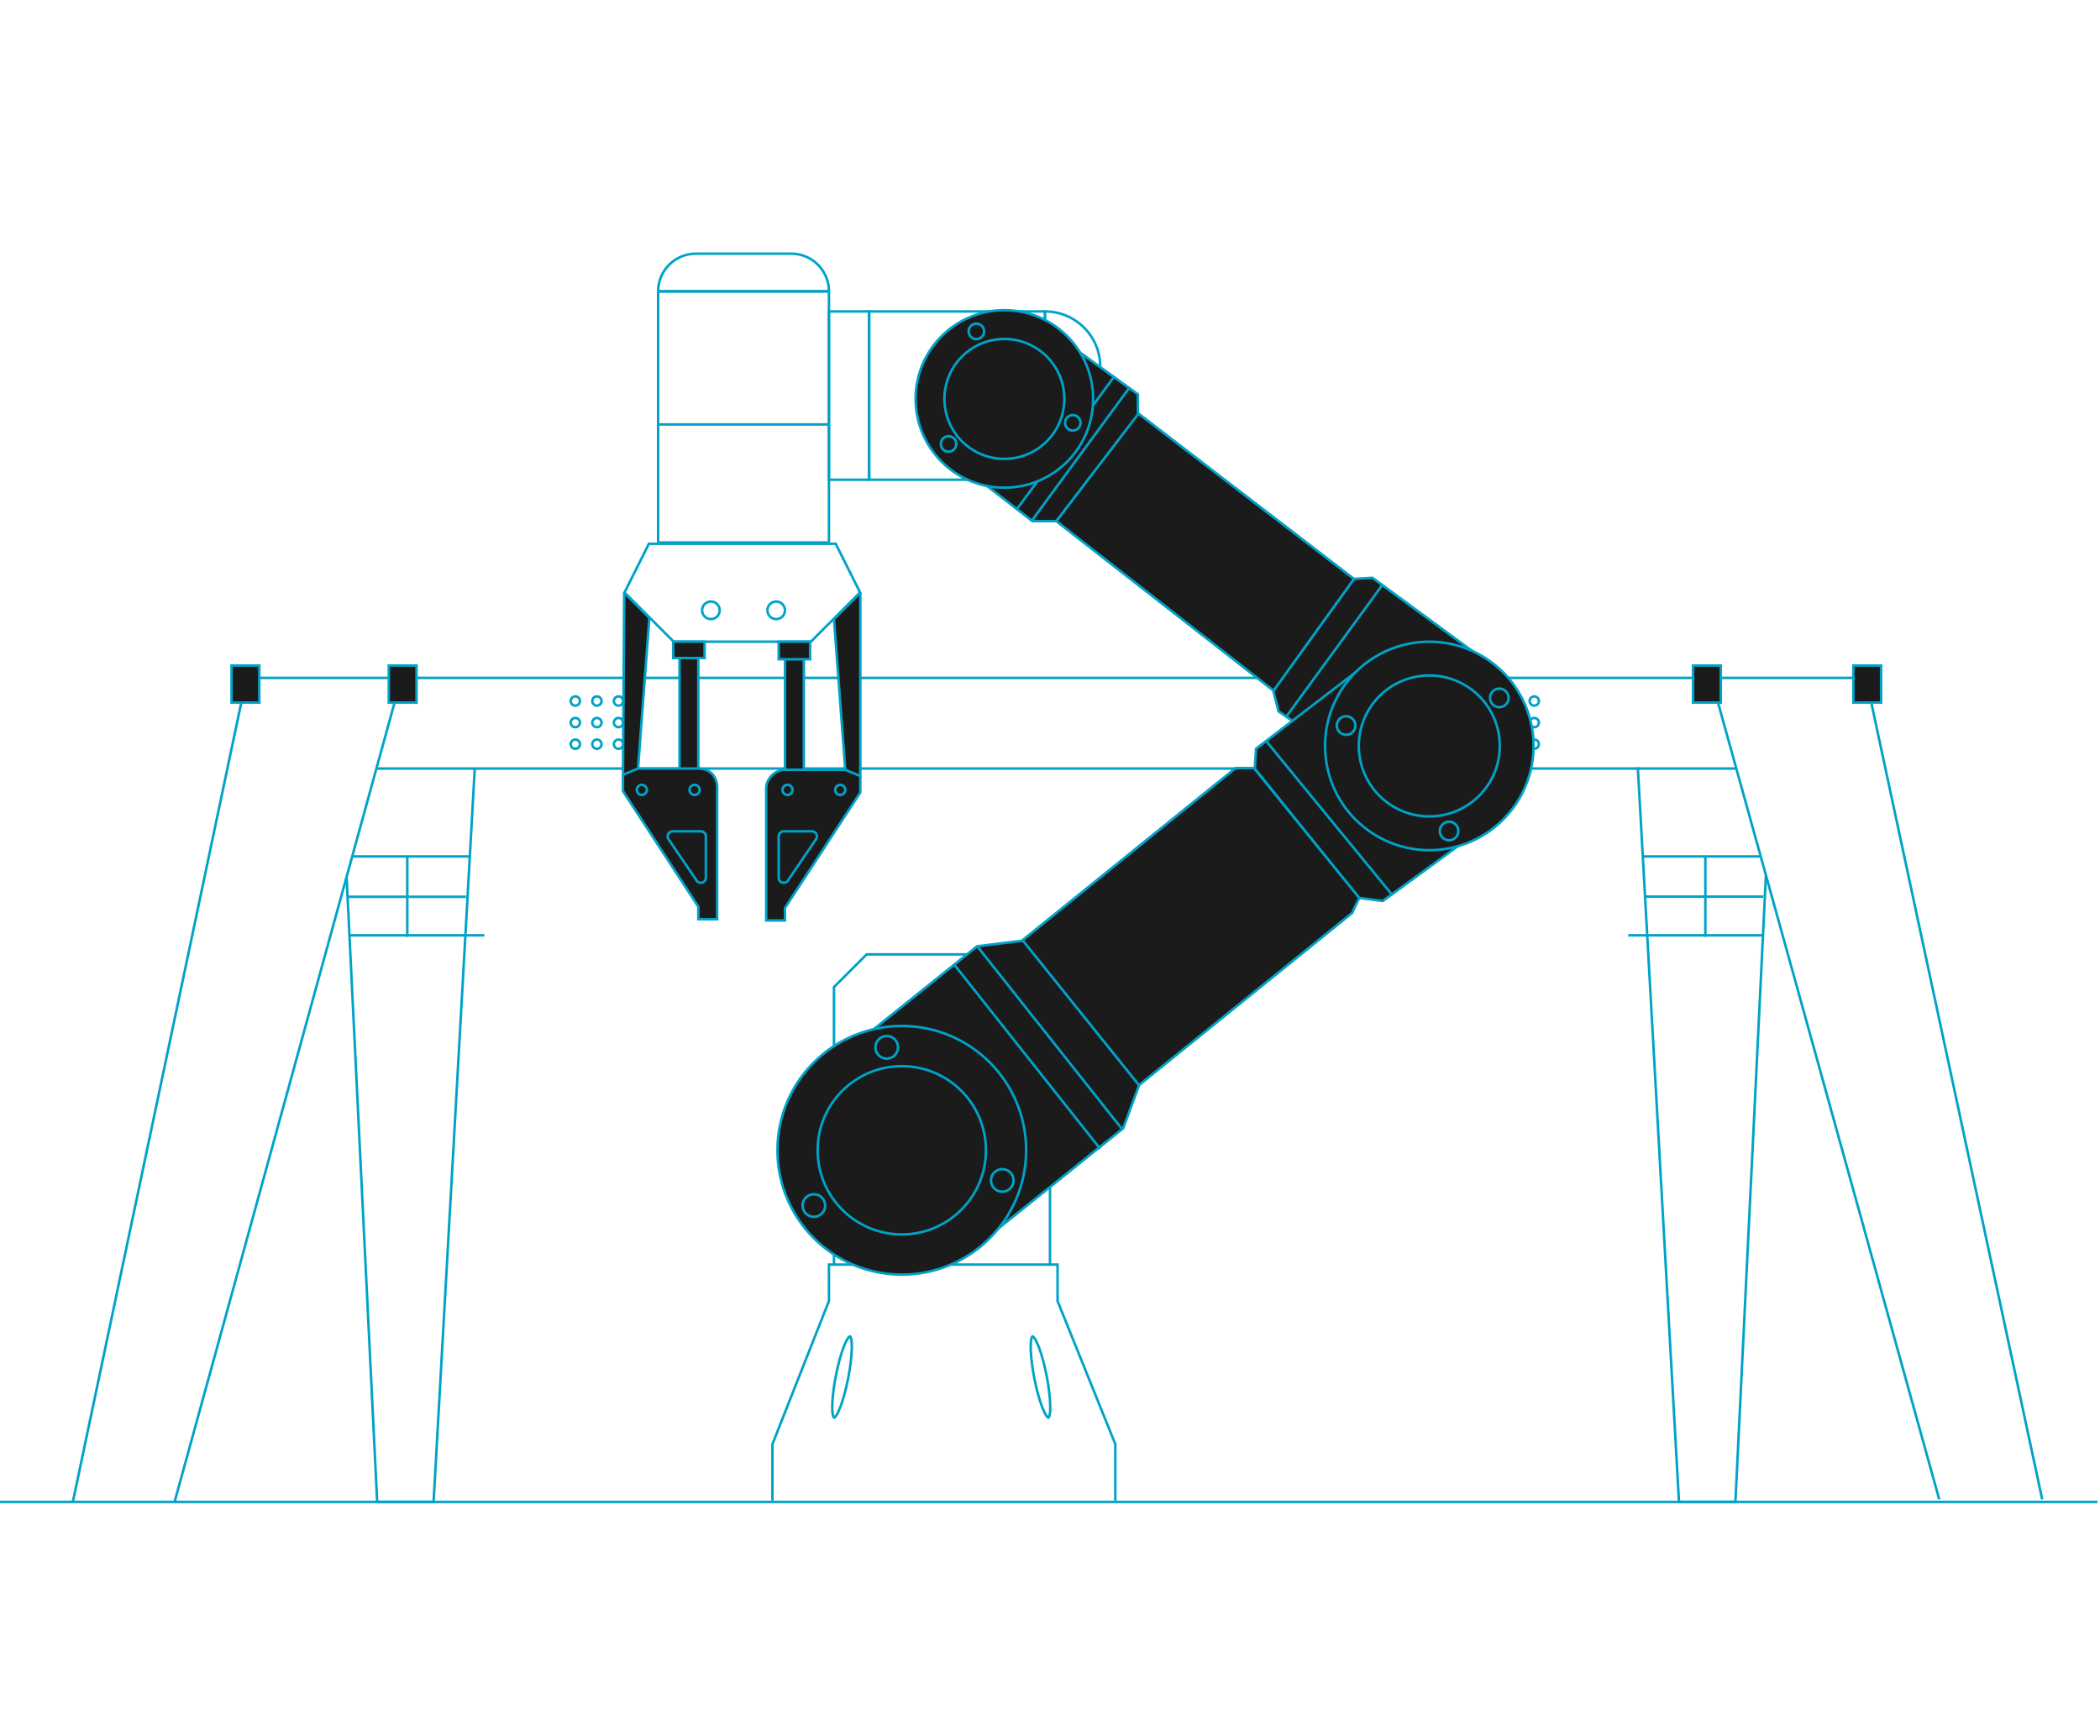
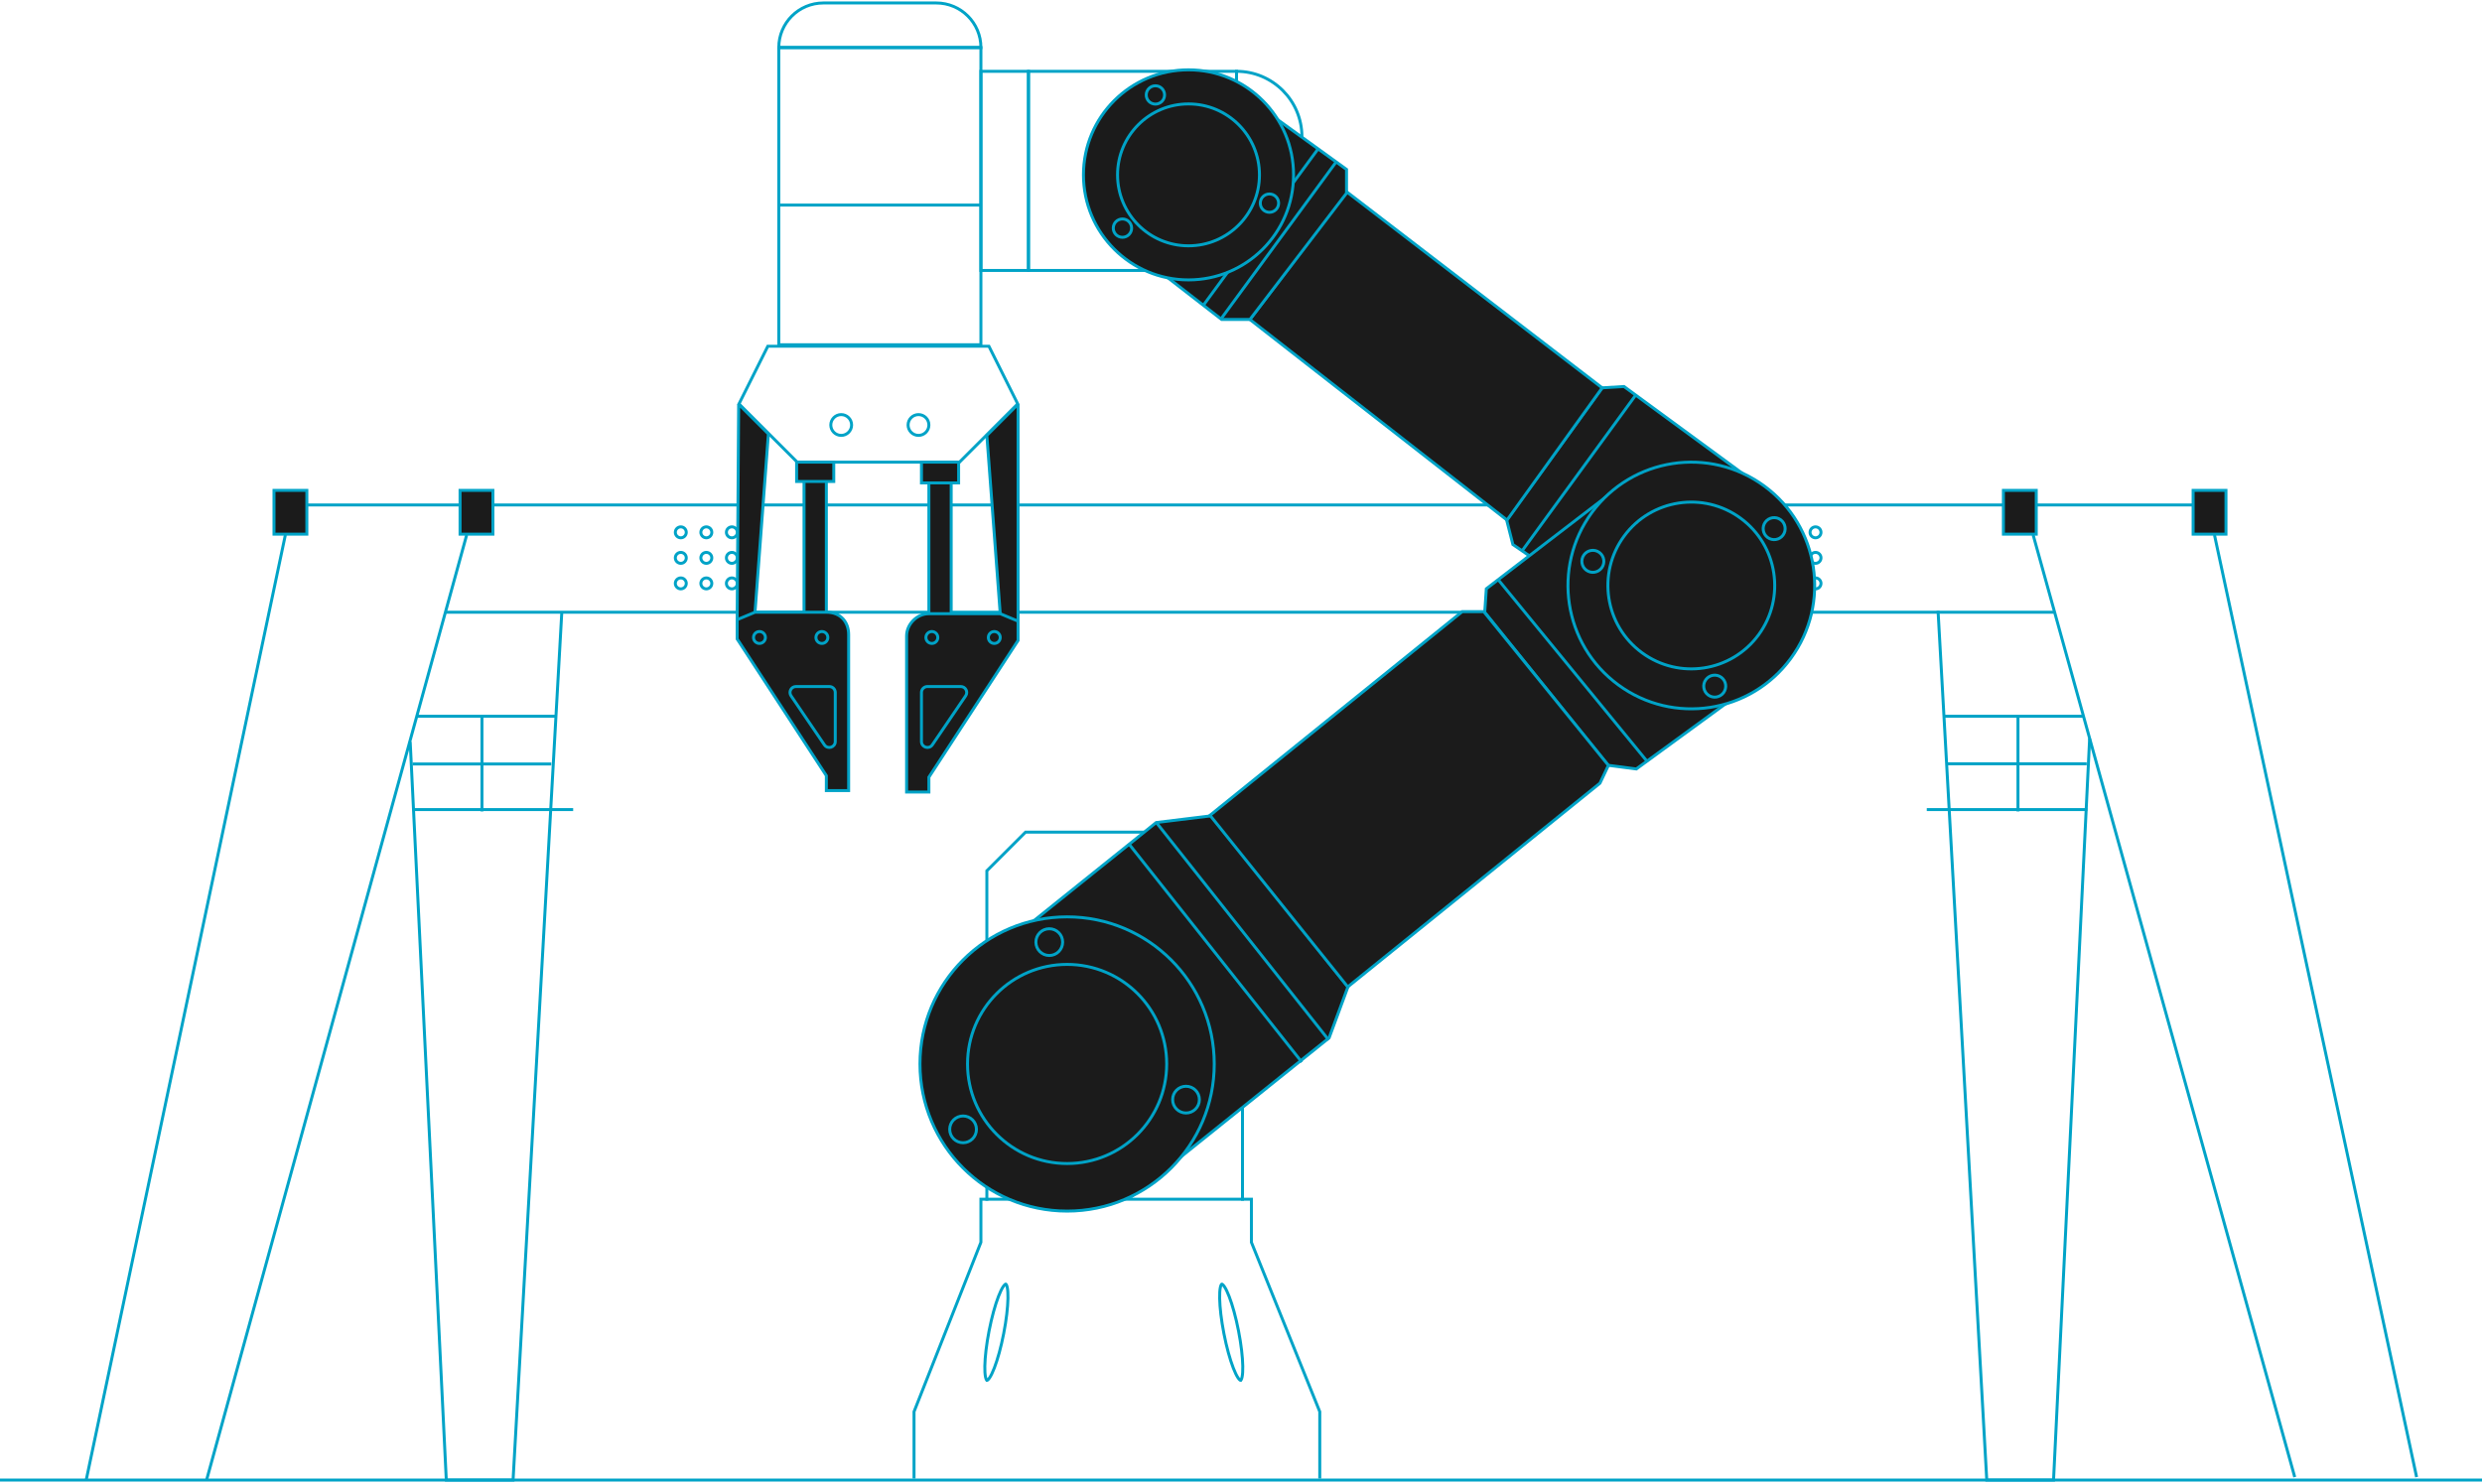
- <svg xmlns="http://www.w3.org/2000/svg" width="836" height="691" viewBox="0 0 836 691" fill="none">
-   <path d="M165.824 269.91H673.989" stroke="#00A3C7" />
-   <path d="M150 306L691 306" stroke="#00A3C7" />
-   <rect x="154.773" y="265" width="11.047" height="14.729" fill="#1B1B1B" stroke="#00A3C7" />
-   <rect x="673.992" y="265" width="11.047" height="14.729" fill="#1B1B1B" stroke="#00A3C7" />
-   <rect x="737.816" y="265" width="11.047" height="14.729" fill="#1B1B1B" stroke="#00A3C7" />
-   <rect width="11.047" height="14.729" transform="matrix(-1 0 0 1 103.227 265)" fill="#1B1B1B" stroke="#00A3C7" />
-   <path d="M684 280L772 597" stroke="#00A3C7" />
-   <path d="M157 280L69.5 598" stroke="#00A3C7" />
-   <path d="M745 280L813 597" stroke="#00A3C7" />
-   <path d="M96 280L29 598" stroke="#00A3C7" />
-   <path d="M685.031 269.91L737.812 269.91" stroke="#00A3C7" />
-   <path d="M154.773 269.91L103.22 269.91" stroke="#00A3C7" />
-   <circle cx="229.036" cy="279.115" r="1.841" stroke="#00A3C7" />
-   <circle cx="229.036" cy="287.706" r="1.841" stroke="#00A3C7" />
-   <circle cx="229.036" cy="296.298" r="1.841" stroke="#00A3C7" />
-   <circle cx="237.626" cy="279.115" r="1.841" stroke="#00A3C7" />
-   <circle cx="237.626" cy="287.706" r="1.841" stroke="#00A3C7" />
-   <circle cx="237.626" cy="296.298" r="1.841" stroke="#00A3C7" />
-   <circle cx="246.22" cy="279.115" r="1.841" stroke="#00A3C7" />
-   <circle cx="246.22" cy="287.706" r="1.841" stroke="#00A3C7" />
-   <circle cx="246.22" cy="296.298" r="1.841" stroke="#00A3C7" />
-   <circle cx="593.599" cy="279.115" r="1.841" stroke="#00A3C7" />
-   <circle cx="593.599" cy="287.706" r="1.841" stroke="#00A3C7" />
-   <circle cx="593.599" cy="296.298" r="1.841" stroke="#00A3C7" />
-   <circle cx="602.189" cy="279.115" r="1.841" stroke="#00A3C7" />
-   <circle cx="602.189" cy="287.706" r="1.841" stroke="#00A3C7" />
-   <circle cx="602.189" cy="296.298" r="1.841" stroke="#00A3C7" />
-   <circle cx="610.783" cy="279.115" r="1.841" stroke="#00A3C7" />
-   <circle cx="610.783" cy="287.706" r="1.841" stroke="#00A3C7" />
-   <circle cx="610.783" cy="296.298" r="1.841" stroke="#00A3C7" />
-   <path d="M189 306L172.607 598H150.143L138 349.601" stroke="#00A3C7" />
-   <path d="M652 305.5L668.393 598H690.857L703 348.5" stroke="#00A3C7" />
-   <path d="M192.828 372.402H138.82" stroke="#00A3C7" />
-   <path d="M185.463 357.061H138.82" stroke="#00A3C7" />
-   <path d="M187 341L140 341" stroke="#00A3C7" />
-   <path d="M162.141 373.015L162.141 341.102" stroke="#00A3C7" />
-   <path d="M648.207 372.402H702.215" stroke="#00A3C7" />
-   <path d="M655.004 357L702.004 357" stroke="#00A3C7" />
-   <path d="M654.004 341H701.004" stroke="#00A3C7" />
-   <path d="M678.895 373.017L678.895 341.104" stroke="#00A3C7" />
-   <path d="M835 598L0 598" stroke="#00A3C7" />
-   <path d="M546.353 230.053L539.001 230.501L506.863 274.951L508.972 283.218L514.5 287.001L595.639 266.221L546.353 230.053Z" fill="#1B1B1B" stroke="#00A3C7" />
-   <path d="M500.033 298.101L499.5 306L541 357.5L550.49 358.735L583.002 335.001L542.507 265.501L500.033 298.101Z" fill="#1B1B1B" stroke="#00A3C7" />
-   <path d="M418 504V393L405.5 380H345L332 393V504" stroke="#00A3C7" />
-   <path d="M444 597.5V575L421 518V503.5H330V518L307.5 575V597.5" stroke="#00A3C7" />
-   <path d="M416.661 547.78C417.558 552.368 418.04 556.573 418.097 559.66C418.125 561.207 418.047 562.448 417.87 563.309C417.782 563.741 417.674 564.047 417.563 564.241C417.45 564.44 417.375 564.453 417.375 564.454C417.374 564.454 417.299 564.469 417.12 564.328C416.944 564.19 416.729 563.947 416.484 563.58C415.997 562.849 415.456 561.729 414.899 560.285C413.789 557.405 412.651 553.328 411.754 548.74C410.857 544.153 410.375 539.947 410.318 536.861C410.289 535.314 410.368 534.072 410.544 533.212C410.633 532.78 410.74 532.474 410.851 532.279C410.964 532.082 411.039 532.067 411.04 532.067L411.04 532.067L411.04 532.067C411.041 532.067 411.116 532.052 411.295 532.193C411.471 532.331 411.686 532.574 411.931 532.941C412.418 533.671 412.959 534.792 413.515 536.236C414.625 539.116 415.764 543.193 416.661 547.78Z" stroke="#00A3C7" />
-   <path d="M332.753 547.78C331.856 552.368 331.374 556.573 331.317 559.66C331.289 561.207 331.367 562.448 331.544 563.309C331.632 563.741 331.74 564.047 331.851 564.241C331.964 564.44 332.039 564.453 332.039 564.454C332.04 564.454 332.115 564.469 332.294 564.328C332.47 564.19 332.685 563.947 332.93 563.58C333.417 562.849 333.958 561.729 334.515 560.285C335.625 557.405 336.763 553.328 337.66 548.74C338.557 544.153 339.039 539.947 339.096 536.861C339.125 535.314 339.046 534.072 338.87 533.212C338.781 532.78 338.674 532.474 338.563 532.279C338.45 532.082 338.375 532.067 338.374 532.067L338.374 532.067L338.374 532.067C338.373 532.067 338.298 532.052 338.119 532.193C337.943 532.331 337.728 532.574 337.483 532.941C336.996 533.671 336.455 534.792 335.899 536.236C334.789 539.116 333.65 543.193 332.753 547.78Z" stroke="#00A3C7" />
-   <path d="M322.688 429.973L388.972 376.763L407.5 374.501L453.5 432.001L447.142 449.225L380.857 502.435L322.688 429.973Z" fill="#1B1B1B" stroke="#00A3C7" />
-   <path d="M446.955 449.894L389.062 376.809" stroke="#00A3C7" />
-   <path d="M553.998 356.033L504 295" stroke="#00A3C7" />
-   <path d="M512.242 285.108L550.297 232.922" stroke="#00A3C7" />
-   <path d="M453 164.5L539 230.5L507 275L420.5 207.5L453 164.5Z" fill="#1B1B1B" stroke="#00A3C7" />
-   <path d="M437.955 457.378L380.062 384.293" stroke="#00A3C7" />
-   <rect x="346" y="124" width="70" height="67" stroke="#00A3C7" />
-   <rect width="16" height="67" transform="matrix(-1 0 0 1 346 124)" stroke="#00A3C7" />
-   <rect x="262" y="116" width="68" height="100" stroke="#00A3C7" />
-   <path d="M330 169H262" stroke="#00A3C7" />
-   <path d="M262 116H330V116C330 107.716 323.284 101 315 101H277C268.716 101 262 107.716 262 116V116Z" stroke="#00A3C7" />
-   <path d="M438 146C438 133.85 428.15 124 416 124V124V191V191C428.15 191 438 181.15 438 169V146Z" stroke="#00A3C7" />
-   <path d="M248.608 235.901L258.309 216.5H332.691L342.392 235.901L322.793 255.5H268.207L248.608 235.901Z" stroke="#00A3C7" />
-   <path d="M342.5 236V309V315.5L312.5 361.5V366.5H305V314C305 310 308.5 306.5 312.5 306.5V262.5H310V255.5H322.5V262.5H320V306.5H336.5L332 246.5L342.5 236Z" fill="#1B1B1B" />
-   <path d="M342.5 236H343L342.146 235.646L342.5 236ZM332 246.5L331.646 246.146L331.484 246.309L331.501 246.537L332 246.5ZM322.5 255.5H323V255H322.5V255.5ZM322.5 262.5V263H323V262.5H322.5ZM310 262.5H309.5V263H310V262.5ZM310 255.5V255H309.5V255.5H310ZM305 366.5H304.5V367H305V366.5ZM312.5 366.5V367H313V366.5H312.5ZM312.5 361.5L312.081 361.227L312 361.351V361.5H312.5ZM342.5 315.5L342.919 315.773L343 315.649V315.5H342.5ZM342 236V309H343V236H342ZM342.692 308.538L336.692 306.038L336.308 306.962L342.308 309.462L342.692 308.538ZM336.999 306.463L332.499 246.463L331.501 246.537L336.001 306.537L336.999 306.463ZM322 255.5V262.5H323V255.5H322ZM310.5 262.5V255.5H309.5V262.5H310.5ZM312.5 262H310V263H312.5V262ZM312 262.5V306.5H313V262.5H312ZM322.5 262H320V263H322.5V262ZM320 262H312.5V263H320V262ZM319.5 262.5V306.5H320.5V262.5H319.5ZM336.5 306H320V307H336.5V306ZM320 306H312.5V307H320V306ZM312.5 306C308.224 306 304.5 309.724 304.5 314H305.5C305.5 310.276 308.776 307 312.5 307V306ZM304.5 314V366.5H305.5V314H304.5ZM305 367H312.5V366H305V367ZM313 366.5V361.5H312V366.5H313ZM312.919 361.773L342.919 315.773L342.081 315.227L312.081 361.227L312.919 361.773ZM343 315.5V309H342V315.5H343ZM310 256H322.5V255H310V256ZM342.146 235.646L331.646 246.146L332.354 246.854L342.854 236.354L342.146 235.646Z" fill="#00A3C7" />
-   <path d="M248.5 236L248 308.5V315L278 361V366H285.5V313.5C285.5 309.5 283 306 278 306V262H280.5V255.5H268V262H270.5V306H254L258.5 246L248.5 236Z" fill="#1B1B1B" />
-   <path d="M248.5 236L248 235.997L248.854 235.646L248.5 236ZM248 308.5H247.5L247.5 308.496L248 308.5ZM258.5 246L258.854 245.646L259.016 245.809L258.999 246.037L258.5 246ZM268 255.5H267.5V255H268V255.5ZM268 262V262.5H267.5V262H268ZM280.5 262H281V262.5H280.5V262ZM280.5 255.5V255H281V255.5H280.5ZM285.5 366H286V366.5H285.5V366ZM278 366V366.5H277.5V366H278ZM278 361L278.419 360.727L278.5 360.851V361H278ZM248 315L247.581 315.273L247.5 315.148V315H248ZM249 236.003L248.5 308.503L247.5 308.496L248 235.997L249 236.003ZM247.808 308.038L253.808 305.538L254.192 306.461L248.192 308.961L247.808 308.038ZM253.501 305.962L258.001 245.963L258.999 246.037L254.499 306.037L253.501 305.962ZM268.5 255.5V262H267.5V255.5H268.5ZM280 262V255.5H281V262H280ZM278 261.5H280.5V262.5H278V261.5ZM278.5 262V306H277.5V262H278.5ZM268 261.5H270.5V262.5H268V261.5ZM270.5 261.5H278V262.5H270.5V261.5ZM271 262V306H270V262H271ZM254 305.5H270.5V306.5H254V305.5ZM270.5 305.5H278V306.5H270.5V305.5ZM278 305.5C280.625 305.5 282.64 306.423 283.995 307.913C285.343 309.396 286 311.399 286 313.5H285C285 311.601 284.407 309.853 283.255 308.586C282.11 307.327 280.375 306.5 278 306.5V305.5ZM286 313.5V366H285V313.5H286ZM285.5 366.5H278V365.5H285.5V366.5ZM277.5 366V361H278.5V366H277.5ZM277.581 361.273L247.581 315.273L248.419 314.727L278.419 360.727L277.581 361.273ZM247.5 315V308.5H248.5V315H247.5ZM280.5 256H268V255H280.5V256ZM258.146 246.354L248.146 236.354L248.854 235.646L258.854 245.646L258.146 246.354Z" fill="#00A3C7" />
-   <circle cx="283" cy="243" r="3.5" stroke="#00A3C7" />
-   <circle cx="309" cy="243" r="3.5" stroke="#00A3C7" />
-   <circle cx="313.5" cy="314.5" r="2" stroke="#00A3C7" />
-   <circle cx="255.5" cy="314.5" r="2" stroke="#00A3C7" />
-   <circle cx="334.5" cy="314.5" r="2" stroke="#00A3C7" />
-   <circle cx="276.5" cy="314.5" r="2" stroke="#00A3C7" />
-   <path d="M310 349.502V333C310 331.895 310.895 331 312 331H323.221C324.827 331 325.778 332.797 324.875 334.125L313.654 350.627C312.546 352.255 310 351.471 310 349.502Z" stroke="#00A3C7" />
-   <path d="M281 349.502V333C281 331.895 280.105 331 279 331H267.779C266.173 331 265.222 332.797 266.125 334.125L277.346 350.627C278.454 352.255 281 351.471 281 349.502Z" stroke="#00A3C7" />
-   <circle cx="359" cy="458" r="49.5" fill="#1B1B1B" stroke="#00A3C7" />
-   <circle cx="359" cy="458" r="33.5" fill="#1B1B1B" stroke="#00A3C7" />
-   <circle cx="353" cy="417" r="4.5" fill="#1B1B1B" stroke="#00A3C7" />
-   <circle cx="399" cy="470" r="4.5" fill="#1B1B1B" stroke="#00A3C7" />
-   <circle cx="324" cy="480" r="4.5" fill="#1B1B1B" stroke="#00A3C7" />
-   <circle cx="568.999" cy="297.001" r="41.5" transform="rotate(-53.722 568.999 297.001)" fill="#1B1B1B" stroke="#00A3C7" />
-   <circle cx="568.997" cy="297.004" r="28.06" transform="rotate(-53.722 568.997 297.004)" stroke="#00A3C7" />
-   <circle cx="535.871" cy="288.873" r="3.7" transform="rotate(-53.722 535.871 288.873)" stroke="#00A3C7" />
-   <circle cx="596.871" cy="277.873" r="3.7" transform="rotate(-53.722 596.871 277.873)" stroke="#00A3C7" />
-   <circle cx="576.871" cy="330.873" r="3.7" transform="rotate(-53.722 576.871 330.873)" stroke="#00A3C7" />
-   <path d="M411 207.5H420.5L453 165V157L426 137.5L386.5 188.5L411 207.5Z" fill="#1B1B1B" stroke="#00A3C7" />
-   <path d="M449.5 154.5L411 207" stroke="#00A3C7" />
-   <path d="M443.5 150L405 202.5" stroke="#00A3C7" />
-   <circle cx="399.839" cy="158.839" r="35.339" fill="#1B1B1B" stroke="#00A3C7" />
-   <circle cx="399.839" cy="158.841" r="23.87" stroke="#00A3C7" />
-   <circle cx="388.705" cy="131.945" r="3.084" stroke="#00A3C7" />
-   <circle cx="427.072" cy="168.353" r="3.084" stroke="#00A3C7" />
-   <circle cx="377.615" cy="176.76" r="3.084" stroke="#00A3C7" />
-   <path d="M491.92 305.799L407.075 374.333L453.416 432.061L538.26 363.527L541.103 357.531L499.179 305.809L491.92 305.799Z" fill="#1B1B1B" stroke="#00A3C7" />
+ <svg xmlns="http://www.w3.org/2000/svg" width="835" height="499" viewBox="0 0 835 499" fill="none">
+   <path d="M165.824 169.91H673.989" stroke="#00A3C7" />
+   <path d="M150 206L691 206" stroke="#00A3C7" />
+   <rect x="154.773" y="165" width="11.047" height="14.729" fill="#1B1B1B" stroke="#00A3C7" />
+   <rect x="673.992" y="165" width="11.047" height="14.729" fill="#1B1B1B" stroke="#00A3C7" />
+   <rect x="737.816" y="165" width="11.047" height="14.729" fill="#1B1B1B" stroke="#00A3C7" />
+   <rect width="11.047" height="14.729" transform="matrix(-1 0 0 1 103.227 165)" fill="#1B1B1B" stroke="#00A3C7" />
+   <path d="M684 180L772 497" stroke="#00A3C7" />
+   <path d="M157 180L69.5 498" stroke="#00A3C7" />
+   <path d="M745 180L813 497" stroke="#00A3C7" />
+   <path d="M96 180L29 498" stroke="#00A3C7" />
+   <path d="M685.031 169.91L737.812 169.91" stroke="#00A3C7" />
+   <path d="M154.773 169.91L103.22 169.91" stroke="#00A3C7" />
+   <circle cx="229.036" cy="179.115" r="1.841" stroke="#00A3C7" />
+   <circle cx="229.036" cy="187.706" r="1.841" stroke="#00A3C7" />
+   <circle cx="229.036" cy="196.298" r="1.841" stroke="#00A3C7" />
+   <circle cx="237.626" cy="179.115" r="1.841" stroke="#00A3C7" />
+   <circle cx="237.626" cy="187.706" r="1.841" stroke="#00A3C7" />
+   <circle cx="237.626" cy="196.298" r="1.841" stroke="#00A3C7" />
+   <circle cx="246.22" cy="179.115" r="1.841" stroke="#00A3C7" />
+   <circle cx="246.22" cy="187.706" r="1.841" stroke="#00A3C7" />
+   <circle cx="246.22" cy="196.298" r="1.841" stroke="#00A3C7" />
+   <circle cx="593.599" cy="179.115" r="1.841" stroke="#00A3C7" />
+   <circle cx="593.599" cy="187.706" r="1.841" stroke="#00A3C7" />
+   <circle cx="593.599" cy="196.298" r="1.841" stroke="#00A3C7" />
+   <circle cx="602.189" cy="179.115" r="1.841" stroke="#00A3C7" />
+   <circle cx="602.189" cy="187.706" r="1.841" stroke="#00A3C7" />
+   <circle cx="602.189" cy="196.298" r="1.841" stroke="#00A3C7" />
+   <circle cx="610.783" cy="179.115" r="1.841" stroke="#00A3C7" />
+   <circle cx="610.783" cy="187.706" r="1.841" stroke="#00A3C7" />
+   <circle cx="610.783" cy="196.298" r="1.841" stroke="#00A3C7" />
+   <path d="M189 206L172.607 498H150.143L138 249.601" stroke="#00A3C7" />
+   <path d="M652 205.5L668.393 498H690.857L703 248.5" stroke="#00A3C7" />
+   <path d="M192.828 272.402H138.82" stroke="#00A3C7" />
+   <path d="M185.463 257.061H138.82" stroke="#00A3C7" />
+   <path d="M187 241L140 241" stroke="#00A3C7" />
+   <path d="M162.141 273.015L162.141 241.102" stroke="#00A3C7" />
+   <path d="M648.207 272.402H702.215" stroke="#00A3C7" />
+   <path d="M655.004 257L702.004 257" stroke="#00A3C7" />
+   <path d="M654.004 241H701.004" stroke="#00A3C7" />
+   <path d="M678.895 273.017L678.895 241.104" stroke="#00A3C7" />
+   <path d="M835 498L0 498" stroke="#00A3C7" />
+   <path d="M546.353 130.053L539.001 130.501L506.863 174.951L508.972 183.218L514.5 187.001L595.639 166.221L546.353 130.053Z" fill="#1B1B1B" stroke="#00A3C7" />
+   <path d="M500.033 198.101L499.5 206L541 257.5L550.49 258.735L583.002 235.001L542.507 165.501L500.033 198.101Z" fill="#1B1B1B" stroke="#00A3C7" />
+   <path d="M418 404V293L405.5 280H345L332 293V404" stroke="#00A3C7" />
+   <path d="M444 497.5V475L421 418V403.5H330V418L307.5 475V497.5" stroke="#00A3C7" />
+   <path d="M416.661 447.78C417.558 452.368 418.04 456.573 418.097 459.66C418.125 461.207 418.047 462.448 417.87 463.309C417.782 463.741 417.674 464.047 417.563 464.241C417.45 464.44 417.375 464.453 417.375 464.454C417.374 464.454 417.299 464.469 417.12 464.328C416.944 464.19 416.729 463.947 416.484 463.58C415.997 462.849 415.456 461.729 414.899 460.285C413.789 457.405 412.651 453.328 411.754 448.74C410.857 444.153 410.375 439.947 410.318 436.861C410.289 435.314 410.368 434.072 410.544 433.212C410.633 432.78 410.74 432.474 410.851 432.279C410.964 432.082 411.039 432.067 411.04 432.067L411.04 432.067L411.04 432.067C411.041 432.067 411.116 432.052 411.295 432.193C411.471 432.331 411.686 432.574 411.931 432.941C412.418 433.671 412.959 434.792 413.515 436.236C414.625 439.116 415.764 443.193 416.661 447.78Z" stroke="#00A3C7" />
+   <path d="M332.753 447.78C331.856 452.368 331.374 456.573 331.317 459.66C331.289 461.207 331.367 462.448 331.544 463.309C331.632 463.741 331.74 464.047 331.851 464.241C331.964 464.44 332.039 464.453 332.039 464.454C332.04 464.454 332.115 464.469 332.294 464.328C332.47 464.19 332.685 463.947 332.93 463.58C333.417 462.849 333.958 461.729 334.515 460.285C335.625 457.405 336.763 453.328 337.66 448.74C338.557 444.153 339.039 439.947 339.096 436.861C339.125 435.314 339.046 434.072 338.87 433.212C338.781 432.78 338.674 432.474 338.563 432.279C338.45 432.082 338.375 432.067 338.374 432.067L338.374 432.067L338.374 432.067C338.373 432.067 338.298 432.052 338.119 432.193C337.943 432.331 337.728 432.574 337.483 432.941C336.996 433.671 336.455 434.792 335.899 436.236C334.789 439.116 333.65 443.193 332.753 447.78Z" stroke="#00A3C7" />
+   <path d="M322.688 329.973L388.972 276.763L407.5 274.501L453.5 332.001L447.142 349.225L380.857 402.435L322.688 329.973Z" fill="#1B1B1B" stroke="#00A3C7" />
+   <path d="M446.955 349.894L389.062 276.809" stroke="#00A3C7" />
+   <path d="M553.998 256.033L504 195" stroke="#00A3C7" />
+   <path d="M512.242 185.108L550.297 132.922" stroke="#00A3C7" />
+   <path d="M453 64.5L539 130.5L507 175L420.5 107.5L453 64.5Z" fill="#1B1B1B" stroke="#00A3C7" />
+   <path d="M437.955 357.378L380.062 284.293" stroke="#00A3C7" />
+   <rect x="346" y="24" width="70" height="67" stroke="#00A3C7" />
+   <rect width="16" height="67" transform="matrix(-1 0 0 1 346 24)" stroke="#00A3C7" />
+   <rect x="262" y="16" width="68" height="100" stroke="#00A3C7" />
+   <path d="M330 69H262" stroke="#00A3C7" />
+   <path d="M262 16H330V16C330 7.716 323.284 1 315 1H277C268.716 1 262 7.716 262 16V16Z" stroke="#00A3C7" />
+   <path d="M438 46C438 33.85 428.15 24 416 24V24V91V91C428.15 91 438 81.15 438 69V46Z" stroke="#00A3C7" />
+   <path d="M248.608 135.901L258.309 116.5H332.691L342.392 135.901L322.793 155.5H268.207L248.608 135.901Z" stroke="#00A3C7" />
+   <path d="M342.5 136V209V215.5L312.5 261.5V266.5H305V214C305 210 308.5 206.5 312.5 206.5V162.5H310V155.5H322.5V162.5H320V206.5H336.5L332 146.5L342.5 136Z" fill="#1B1B1B" />
+   <path d="M342.5 136H343L342.146 135.646L342.5 136ZM332 146.5L331.646 146.146L331.484 146.309L331.501 146.537L332 146.5ZM322.5 155.5H323V155H322.5V155.5ZM322.5 162.5V163H323V162.5H322.5ZM310 162.5H309.5V163H310V162.5ZM310 155.5V155H309.5V155.5H310ZM305 266.5H304.5V267H305V266.5ZM312.5 266.5V267H313V266.5H312.5ZM312.5 261.5L312.081 261.227L312 261.351V261.5H312.5ZM342.5 215.5L342.919 215.773L343 215.649V215.5H342.5ZM342 136V209H343V136H342ZM342.692 208.538L336.692 206.038L336.308 206.962L342.308 209.462L342.692 208.538ZM336.999 206.463L332.499 146.463L331.501 146.537L336.001 206.537L336.999 206.463ZM322 155.5V162.5H323V155.5H322ZM310.5 162.5V155.5H309.5V162.5H310.5ZM312.5 162H310V163H312.5V162ZM312 162.5V206.5H313V162.5H312ZM322.5 162H320V163H322.5V162ZM320 162H312.5V163H320V162ZM319.5 162.5V206.5H320.5V162.5H319.5ZM336.5 206H320V207H336.5V206ZM320 206H312.5V207H320V206ZM312.5 206C308.224 206 304.5 209.724 304.5 214H305.5C305.5 210.276 308.776 207 312.5 207V206ZM304.5 214V266.5H305.5V214H304.5ZM305 267H312.5V266H305V267ZM313 266.5V261.5H312V266.5H313ZM312.919 261.773L342.919 215.773L342.081 215.227L312.081 261.227L312.919 261.773ZM343 215.5V209H342V215.5H343ZM310 156H322.5V155H310V156ZM342.146 135.646L331.646 146.146L332.354 146.854L342.854 136.354L342.146 135.646Z" fill="#00A3C7" />
+   <path d="M248.5 136L248 208.5V215L278 261V266H285.5V213.5C285.5 209.5 283 206 278 206V162H280.5V155.5H268V162H270.5V206H254L258.5 146L248.5 136Z" fill="#1B1B1B" />
+   <path d="M248.5 136L248 135.997L248.854 135.646L248.5 136ZM248 208.5H247.5L247.5 208.496L248 208.5ZM258.5 146L258.854 145.646L259.016 145.809L258.999 146.037L258.5 146ZM268 155.5H267.5V155H268V155.5ZM268 162V162.5H267.5V162H268ZM280.5 162H281V162.5H280.5V162ZM280.5 155.5V155H281V155.5H280.5ZM285.5 266H286V266.5H285.5V266ZM278 266V266.5H277.5V266H278ZM278 261L278.419 260.727L278.5 260.851V261H278ZM248 215L247.581 215.273L247.5 215.148V215H248ZM249 136.003L248.5 208.503L247.5 208.496L248 135.997L249 136.003ZM247.808 208.038L253.808 205.538L254.192 206.461L248.192 208.961L247.808 208.038ZM253.501 205.962L258.001 145.963L258.999 146.037L254.499 206.037L253.501 205.962ZM268.5 155.5V162H267.5V155.5H268.5ZM280 162V155.5H281V162H280ZM278 161.5H280.5V162.5H278V161.5ZM278.5 162V206H277.5V162H278.5ZM268 161.5H270.5V162.5H268V161.5ZM270.5 161.5H278V162.5H270.5V161.5ZM271 162V206H270V162H271ZM254 205.5H270.5V206.5H254V205.5ZM270.5 205.5H278V206.5H270.5V205.5ZM278 205.5C280.625 205.5 282.64 206.423 283.995 207.913C285.343 209.396 286 211.399 286 213.5H285C285 211.601 284.407 209.853 283.255 208.586C282.11 207.327 280.375 206.5 278 206.5V205.5ZM286 213.5V266H285V213.5H286ZM285.5 266.5H278V265.5H285.5V266.5ZM277.5 266V261H278.5V266H277.5ZM277.581 261.273L247.581 215.273L248.419 214.727L278.419 260.727L277.581 261.273ZM247.5 215V208.5H248.5V215H247.5ZM280.5 156H268V155H280.5V156ZM258.146 146.354L248.146 136.354L248.854 135.646L258.854 145.646L258.146 146.354Z" fill="#00A3C7" />
+   <circle cx="283" cy="143" r="3.5" stroke="#00A3C7" />
+   <circle cx="309" cy="143" r="3.5" stroke="#00A3C7" />
+   <circle cx="313.5" cy="214.5" r="2" stroke="#00A3C7" />
+   <circle cx="255.5" cy="214.5" r="2" stroke="#00A3C7" />
+   <circle cx="334.5" cy="214.5" r="2" stroke="#00A3C7" />
+   <circle cx="276.5" cy="214.5" r="2" stroke="#00A3C7" />
+   <path d="M310 249.502V233C310 231.895 310.895 231 312 231H323.221C324.827 231 325.778 232.797 324.875 234.125L313.654 250.627C312.546 252.255 310 251.471 310 249.502Z" stroke="#00A3C7" />
+   <path d="M281 249.502V233C281 231.895 280.105 231 279 231H267.779C266.173 231 265.222 232.797 266.125 234.125L277.346 250.627C278.454 252.255 281 251.471 281 249.502Z" stroke="#00A3C7" />
+   <circle cx="359" cy="358" r="49.5" fill="#1B1B1B" stroke="#00A3C7" />
+   <circle cx="359" cy="358" r="33.5" fill="#1B1B1B" stroke="#00A3C7" />
+   <circle cx="353" cy="317" r="4.5" fill="#1B1B1B" stroke="#00A3C7" />
+   <circle cx="399" cy="370" r="4.5" fill="#1B1B1B" stroke="#00A3C7" />
+   <circle cx="324" cy="380" r="4.5" fill="#1B1B1B" stroke="#00A3C7" />
+   <circle cx="568.999" cy="197.001" r="41.5" transform="rotate(-53.722 568.999 197.001)" fill="#1B1B1B" stroke="#00A3C7" />
+   <circle cx="568.997" cy="197.004" r="28.06" transform="rotate(-53.722 568.997 197.004)" stroke="#00A3C7" />
+   <circle cx="535.871" cy="188.873" r="3.7" transform="rotate(-53.722 535.871 188.873)" stroke="#00A3C7" />
+   <circle cx="596.871" cy="177.873" r="3.7" transform="rotate(-53.722 596.871 177.873)" stroke="#00A3C7" />
+   <circle cx="576.871" cy="230.873" r="3.7" transform="rotate(-53.722 576.871 230.873)" stroke="#00A3C7" />
+   <path d="M411 107.5H420.5L453 65V57L426 37.5L386.5 88.5L411 107.5Z" fill="#1B1B1B" stroke="#00A3C7" />
+   <path d="M449.5 54.5L411 107" stroke="#00A3C7" />
+   <path d="M443.5 50L405 102.5" stroke="#00A3C7" />
+   <circle cx="399.839" cy="58.839" r="35.339" fill="#1B1B1B" stroke="#00A3C7" />
+   <circle cx="399.839" cy="58.841" r="23.87" stroke="#00A3C7" />
+   <circle cx="388.705" cy="31.945" r="3.084" stroke="#00A3C7" />
+   <circle cx="427.072" cy="68.353" r="3.084" stroke="#00A3C7" />
+   <circle cx="377.615" cy="76.76" r="3.084" stroke="#00A3C7" />
+   <path d="M491.92 205.799L407.075 274.333L453.416 332.061L538.26 263.527L541.103 257.531L499.179 205.809L491.92 205.799Z" fill="#1B1B1B" stroke="#00A3C7" />
</svg>
